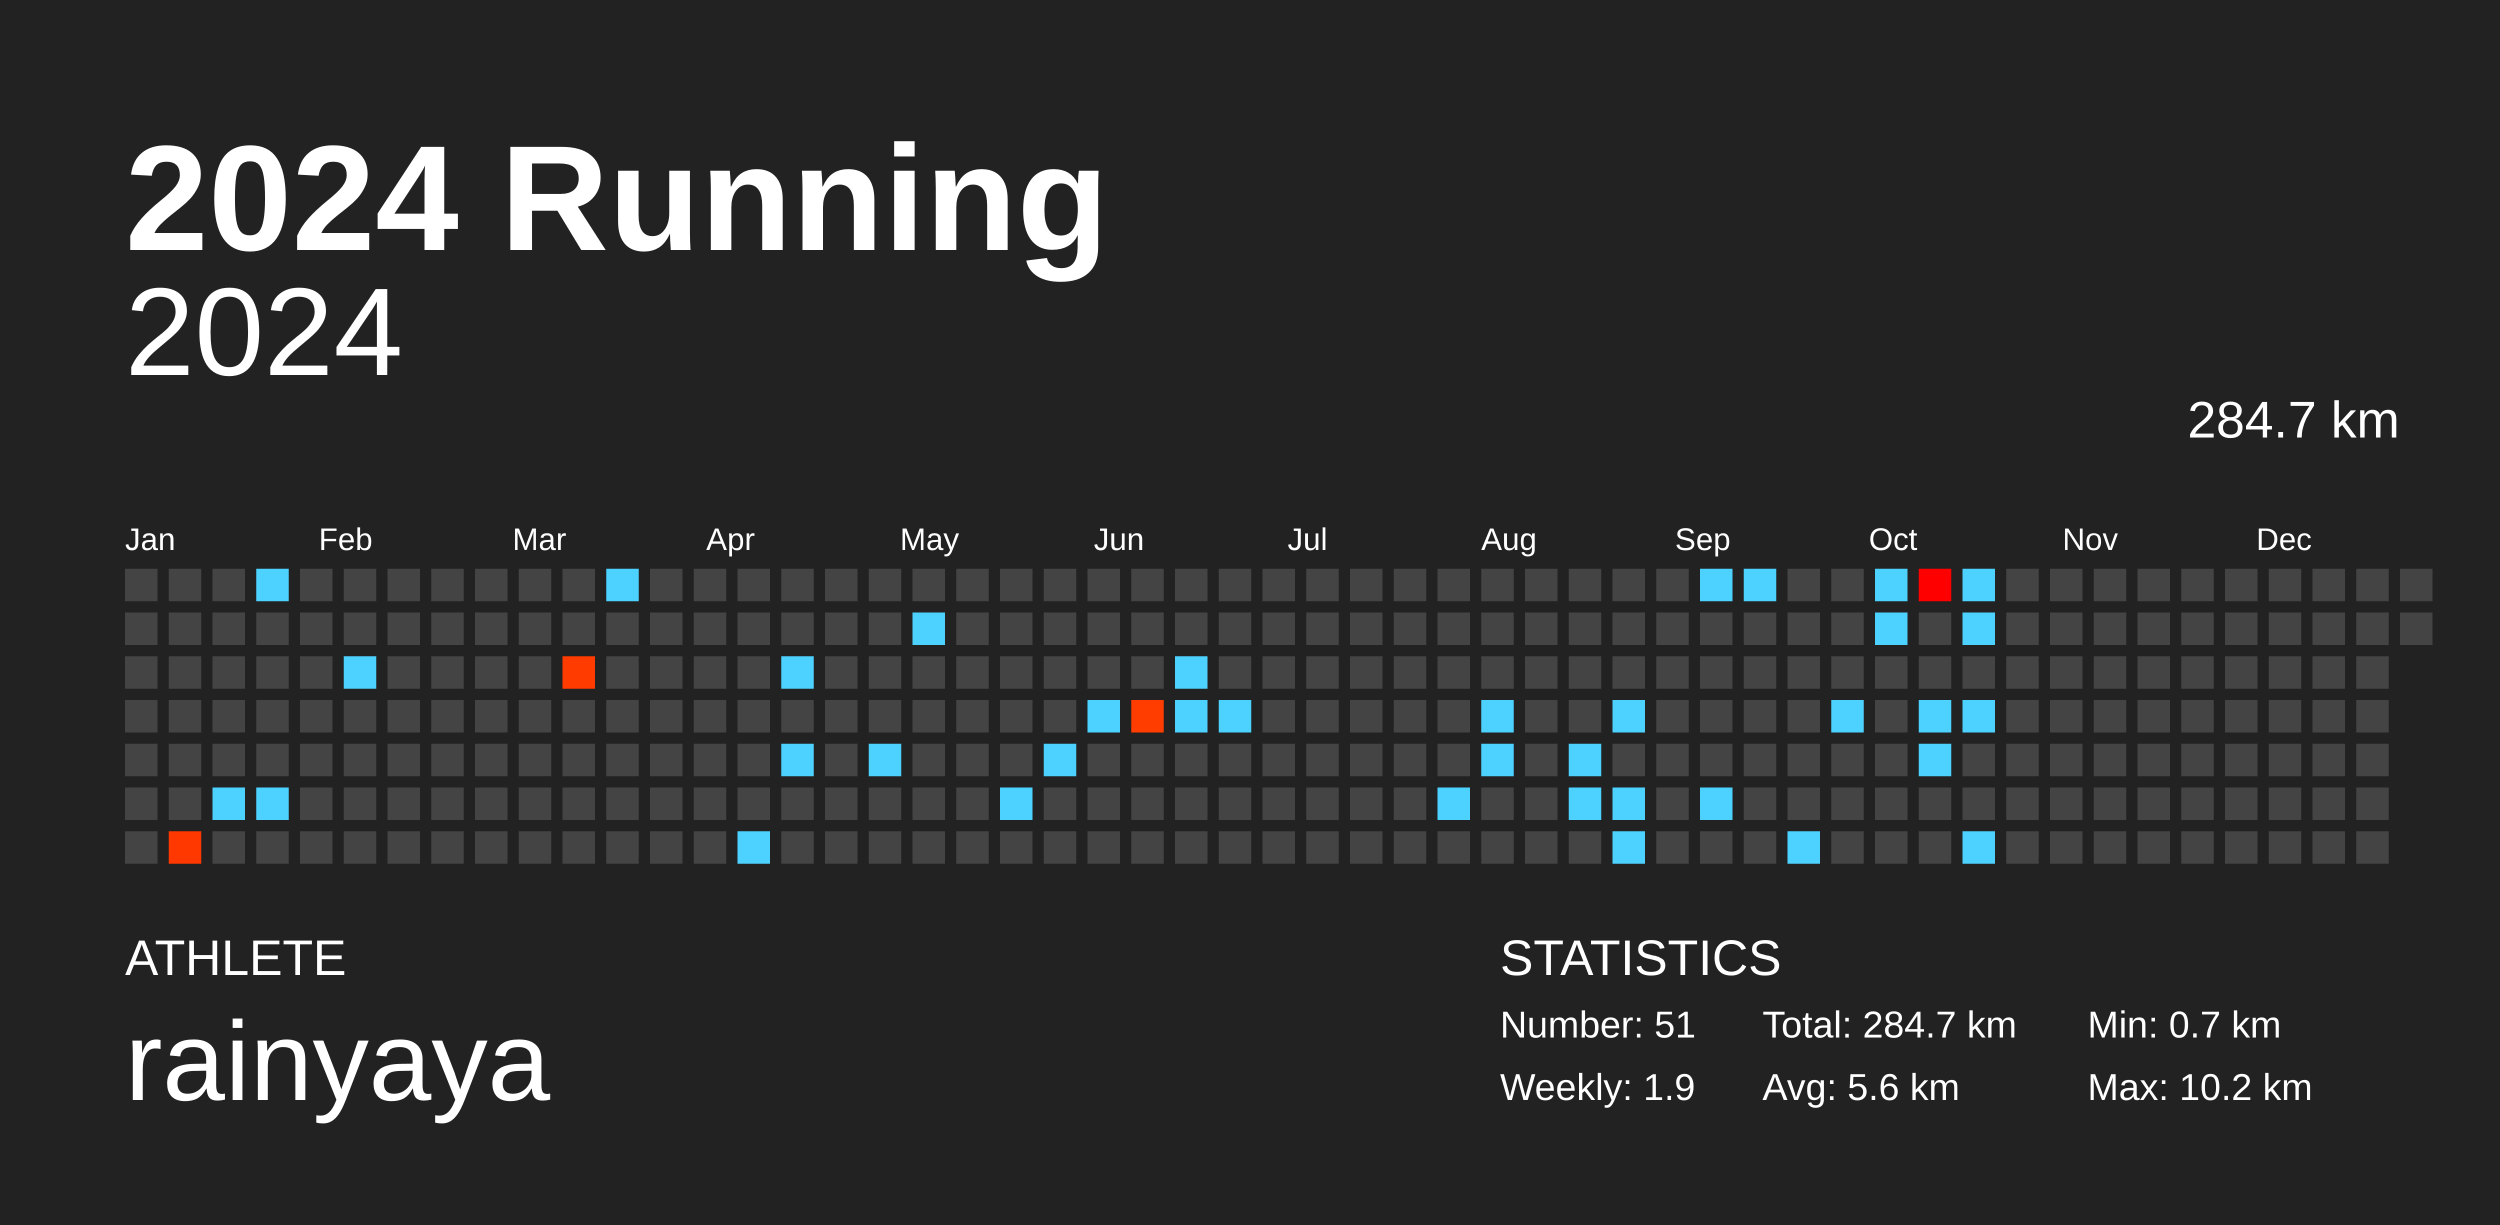
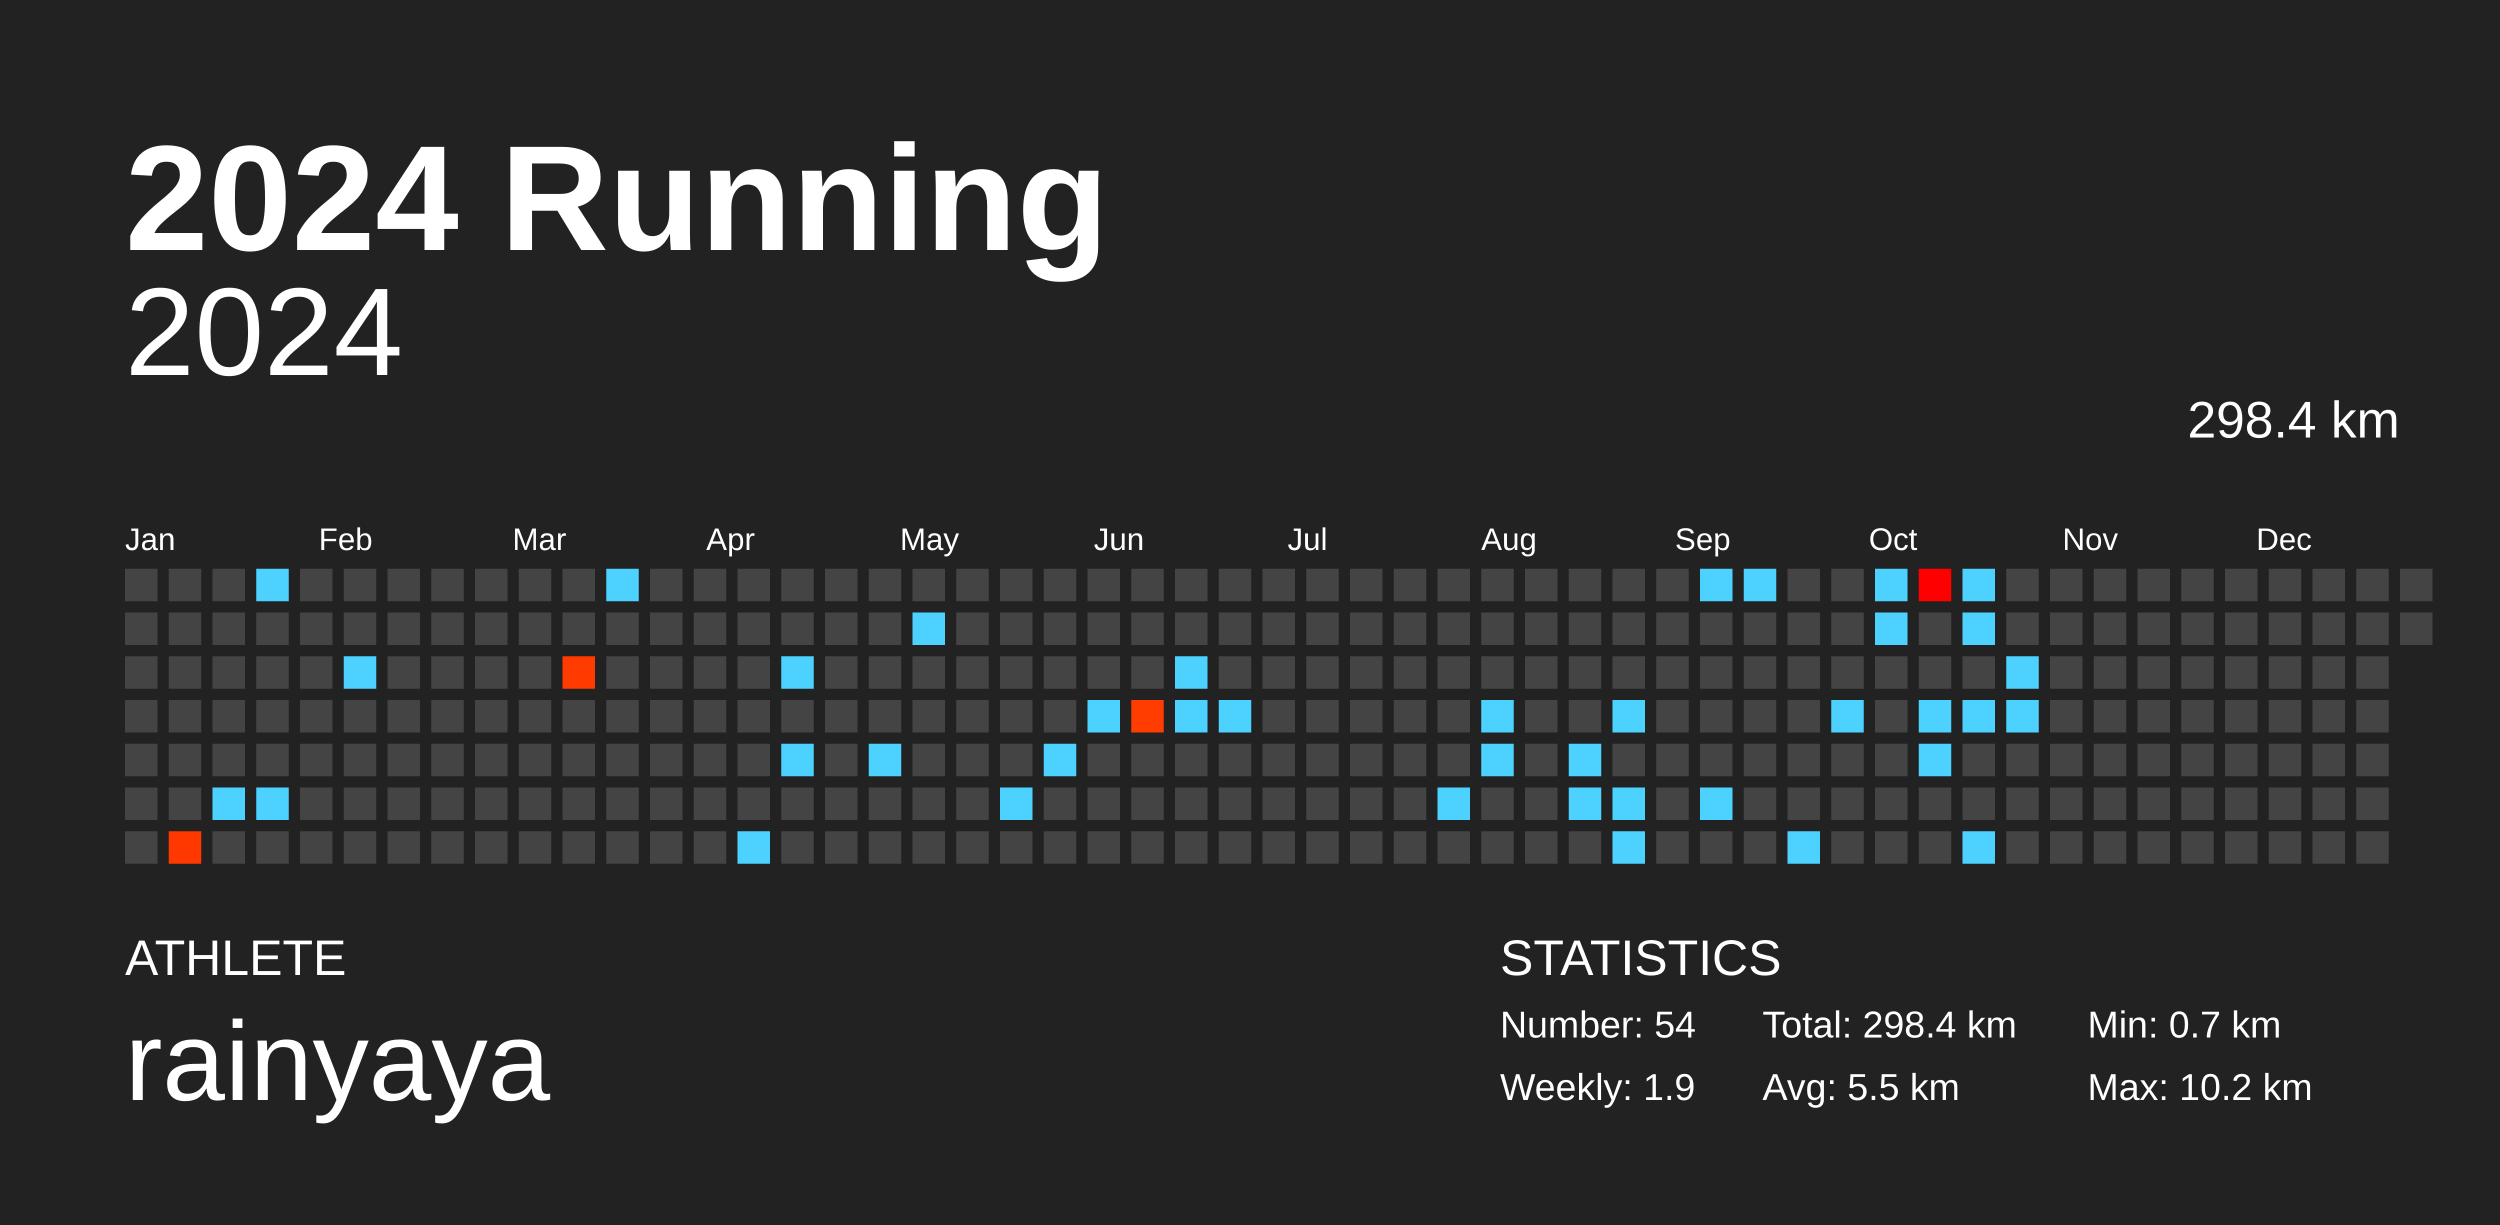
<svg xmlns="http://www.w3.org/2000/svg" baseProfile="full" height="98mm" version="1.1" viewBox="0,0,200,98" width="200mm">
  <defs />
  <rect fill="#222222" height="98" width="200" x="0" y="0" />
  <text fill="#FFFFFF" style="font-size:12px; font-family:Arial; font-weight:bold;" x="10" y="20">2024 Running</text>
  <text fill="#FFFFFF" style="font-size:4px; font-family:Arial" x="10" y="78">ATHLETE</text>
  <text fill="#FFFFFF" style="font-size:9px; font-family:Arial" x="10" y="88">rainyaya</text>
  <text fill="#FFFFFF" style="font-size:4px; font-family:Arial" x="120" y="78">STATISTICS</text>
-   <text fill="#FFFFFF" style="font-size:3px; font-family:Arial" x="120" y="83">Number: 51</text>
+   <text fill="#FFFFFF" style="font-size:3px; font-family:Arial" x="120" y="83">Number: 54</text>
  <text fill="#FFFFFF" style="font-size:3px; font-family:Arial" x="120" y="88">Weekly: 1.9</text>
-   <text fill="#FFFFFF" style="font-size:3px; font-family:Arial" x="141" y="83">Total: 284.7 km</text>
-   <text fill="#FFFFFF" style="font-size:3px; font-family:Arial" x="141" y="88">Avg: 5.6 km</text>
+   <text fill="#FFFFFF" style="font-size:3px; font-family:Arial" x="141" y="83">Total: 298.4 km</text>
+   <text fill="#FFFFFF" style="font-size:3px; font-family:Arial" x="141" y="88">Avg: 5.5 km</text>
  <text fill="#FFFFFF" style="font-size:3px; font-family:Arial" x="167" y="83">Min: 0.7 km</text>
  <text fill="#FFFFFF" style="font-size:3px; font-family:Arial" x="167" y="88">Max: 10.2 km</text>
  <text alignment-baseline="hanging" fill="#FFFFFF" style="font-size:10.0px; font-family:Arial;" x="10" y="30">2024</text>
-   <text alignment-baseline="hanging" fill="#FFFFFF" style="font-size:4.125px; font-family:Arial;" x="175" y="35">284.7 km</text>
+   <text alignment-baseline="hanging" fill="#FFFFFF" style="font-size:4.125px; font-family:Arial;" x="175" y="35">298.4 km</text>
  <text fill="#FFFFFF" style="font-size:2.5px; font-family:Arial" x="10.0" y="44">Jan</text>
  <text fill="#FFFFFF" style="font-size:2.5px; font-family:Arial" x="25.5" y="44">Feb</text>
  <text fill="#FFFFFF" style="font-size:2.5px; font-family:Arial" x="41.0" y="44">Mar</text>
  <text fill="#FFFFFF" style="font-size:2.5px; font-family:Arial" x="56.5" y="44">Apr</text>
  <text fill="#FFFFFF" style="font-size:2.5px; font-family:Arial" x="72.0" y="44">May</text>
  <text fill="#FFFFFF" style="font-size:2.5px; font-family:Arial" x="87.5" y="44">Jun</text>
  <text fill="#FFFFFF" style="font-size:2.5px; font-family:Arial" x="103.0" y="44">Jul</text>
  <text fill="#FFFFFF" style="font-size:2.5px; font-family:Arial" x="118.5" y="44">Aug</text>
  <text fill="#FFFFFF" style="font-size:2.5px; font-family:Arial" x="134.0" y="44">Sep</text>
  <text fill="#FFFFFF" style="font-size:2.5px; font-family:Arial" x="149.5" y="44">Oct</text>
  <text fill="#FFFFFF" style="font-size:2.5px; font-family:Arial" x="165.0" y="44">Nov</text>
  <text fill="#FFFFFF" style="font-size:2.5px; font-family:Arial" x="180.5" y="44">Dec</text>
  <rect fill="#444444" height="2.6" width="2.6" x="10.0" y="45.5" />
  <rect fill="#444444" height="2.6" width="2.6" x="10.0" y="49.0" />
  <rect fill="#444444" height="2.6" width="2.6" x="10.0" y="52.5" />
  <rect fill="#444444" height="2.6" width="2.6" x="10.0" y="56.0" />
  <rect fill="#444444" height="2.6" width="2.6" x="10.0" y="59.5" />
  <rect fill="#444444" height="2.6" width="2.6" x="10.0" y="63.0" />
  <rect fill="#444444" height="2.6" width="2.6" x="10.0" y="66.5" />
  <rect fill="#444444" height="2.6" width="2.6" x="13.5" y="45.5" />
  <rect fill="#444444" height="2.6" width="2.6" x="13.5" y="49.0" />
  <rect fill="#444444" height="2.6" width="2.6" x="13.5" y="52.5" />
  <rect fill="#444444" height="2.6" width="2.6" x="13.5" y="56.0" />
  <rect fill="#444444" height="2.6" width="2.6" x="13.5" y="59.5" />
  <rect fill="#444444" height="2.6" width="2.6" x="13.5" y="63.0" />
  <rect fill="#ff3800" height="2.6" width="2.6" x="13.5" y="66.5" />
  <rect fill="#444444" height="2.6" width="2.6" x="17.0" y="45.5" />
  <rect fill="#444444" height="2.6" width="2.6" x="17.0" y="49.0" />
  <rect fill="#444444" height="2.6" width="2.6" x="17.0" y="52.5" />
  <rect fill="#444444" height="2.6" width="2.6" x="17.0" y="56.0" />
  <rect fill="#444444" height="2.6" width="2.6" x="17.0" y="59.5" />
  <rect fill="#4dd2ff" height="2.6" width="2.6" x="17.0" y="63.0" />
  <rect fill="#444444" height="2.6" width="2.6" x="17.0" y="66.5" />
  <rect fill="#4dd2ff" height="2.6" width="2.6" x="20.5" y="45.5" />
  <rect fill="#444444" height="2.6" width="2.6" x="20.5" y="49.0" />
  <rect fill="#444444" height="2.6" width="2.6" x="20.5" y="52.5" />
  <rect fill="#444444" height="2.6" width="2.6" x="20.5" y="56.0" />
  <rect fill="#444444" height="2.6" width="2.6" x="20.5" y="59.5" />
  <rect fill="#4dd2ff" height="2.6" width="2.6" x="20.5" y="63.0" />
  <rect fill="#444444" height="2.6" width="2.6" x="20.5" y="66.5" />
  <rect fill="#444444" height="2.6" width="2.6" x="24.0" y="45.5" />
  <rect fill="#444444" height="2.6" width="2.6" x="24.0" y="49.0" />
  <rect fill="#444444" height="2.6" width="2.6" x="24.0" y="52.5" />
  <rect fill="#444444" height="2.6" width="2.6" x="24.0" y="56.0" />
  <rect fill="#444444" height="2.6" width="2.6" x="24.0" y="59.5" />
  <rect fill="#444444" height="2.6" width="2.6" x="24.0" y="63.0" />
  <rect fill="#444444" height="2.6" width="2.6" x="24.0" y="66.5" />
  <rect fill="#444444" height="2.6" width="2.6" x="27.5" y="45.5" />
  <rect fill="#444444" height="2.6" width="2.6" x="27.5" y="49.0" />
  <rect fill="#4dd2ff" height="2.6" width="2.6" x="27.5" y="52.5" />
  <rect fill="#444444" height="2.6" width="2.6" x="27.5" y="56.0" />
  <rect fill="#444444" height="2.6" width="2.6" x="27.5" y="59.5" />
  <rect fill="#444444" height="2.6" width="2.6" x="27.5" y="63.0" />
  <rect fill="#444444" height="2.6" width="2.6" x="27.5" y="66.5" />
  <rect fill="#444444" height="2.6" width="2.6" x="31.0" y="45.5" />
  <rect fill="#444444" height="2.6" width="2.6" x="31.0" y="49.0" />
  <rect fill="#444444" height="2.6" width="2.6" x="31.0" y="52.5" />
  <rect fill="#444444" height="2.6" width="2.6" x="31.0" y="56.0" />
  <rect fill="#444444" height="2.6" width="2.6" x="31.0" y="59.5" />
  <rect fill="#444444" height="2.6" width="2.6" x="31.0" y="63.0" />
  <rect fill="#444444" height="2.6" width="2.6" x="31.0" y="66.5" />
  <rect fill="#444444" height="2.6" width="2.6" x="34.5" y="45.5" />
  <rect fill="#444444" height="2.6" width="2.6" x="34.5" y="49.0" />
  <rect fill="#444444" height="2.6" width="2.6" x="34.5" y="52.5" />
  <rect fill="#444444" height="2.6" width="2.6" x="34.5" y="56.0" />
  <rect fill="#444444" height="2.6" width="2.6" x="34.5" y="59.5" />
  <rect fill="#444444" height="2.6" width="2.6" x="34.5" y="63.0" />
  <rect fill="#444444" height="2.6" width="2.6" x="34.5" y="66.5" />
  <rect fill="#444444" height="2.6" width="2.6" x="38.0" y="45.5" />
  <rect fill="#444444" height="2.6" width="2.6" x="38.0" y="49.0" />
  <rect fill="#444444" height="2.6" width="2.6" x="38.0" y="52.5" />
  <rect fill="#444444" height="2.6" width="2.6" x="38.0" y="56.0" />
  <rect fill="#444444" height="2.6" width="2.6" x="38.0" y="59.5" />
  <rect fill="#444444" height="2.6" width="2.6" x="38.0" y="63.0" />
  <rect fill="#444444" height="2.6" width="2.6" x="38.0" y="66.5" />
  <rect fill="#444444" height="2.6" width="2.6" x="41.5" y="45.5" />
  <rect fill="#444444" height="2.6" width="2.6" x="41.5" y="49.0" />
  <rect fill="#444444" height="2.6" width="2.6" x="41.5" y="52.5" />
  <rect fill="#444444" height="2.6" width="2.6" x="41.5" y="56.0" />
  <rect fill="#444444" height="2.6" width="2.6" x="41.5" y="59.5" />
  <rect fill="#444444" height="2.6" width="2.6" x="41.5" y="63.0" />
  <rect fill="#444444" height="2.6" width="2.6" x="41.5" y="66.5" />
  <rect fill="#444444" height="2.6" width="2.6" x="45.0" y="45.5" />
  <rect fill="#444444" height="2.6" width="2.6" x="45.0" y="49.0" />
  <rect fill="#ff3b00" height="2.6" width="2.6" x="45.0" y="52.5" />
  <rect fill="#444444" height="2.6" width="2.6" x="45.0" y="56.0" />
  <rect fill="#444444" height="2.6" width="2.6" x="45.0" y="59.5" />
  <rect fill="#444444" height="2.6" width="2.6" x="45.0" y="63.0" />
  <rect fill="#444444" height="2.6" width="2.6" x="45.0" y="66.5" />
  <rect fill="#4dd2ff" height="2.6" width="2.6" x="48.5" y="45.5" />
  <rect fill="#444444" height="2.6" width="2.6" x="48.5" y="49.0" />
  <rect fill="#444444" height="2.6" width="2.6" x="48.5" y="52.5" />
  <rect fill="#444444" height="2.6" width="2.6" x="48.5" y="56.0" />
  <rect fill="#444444" height="2.6" width="2.6" x="48.5" y="59.5" />
  <rect fill="#444444" height="2.6" width="2.6" x="48.5" y="63.0" />
  <rect fill="#444444" height="2.6" width="2.6" x="48.5" y="66.5" />
  <rect fill="#444444" height="2.6" width="2.6" x="52.0" y="45.5" />
  <rect fill="#444444" height="2.6" width="2.6" x="52.0" y="49.0" />
  <rect fill="#444444" height="2.6" width="2.6" x="52.0" y="52.5" />
  <rect fill="#444444" height="2.6" width="2.6" x="52.0" y="56.0" />
  <rect fill="#444444" height="2.6" width="2.6" x="52.0" y="59.5" />
  <rect fill="#444444" height="2.6" width="2.6" x="52.0" y="63.0" />
  <rect fill="#444444" height="2.6" width="2.6" x="52.0" y="66.5" />
  <rect fill="#444444" height="2.6" width="2.6" x="55.5" y="45.5" />
  <rect fill="#444444" height="2.6" width="2.6" x="55.5" y="49.0" />
  <rect fill="#444444" height="2.6" width="2.6" x="55.5" y="52.5" />
  <rect fill="#444444" height="2.6" width="2.6" x="55.5" y="56.0" />
  <rect fill="#444444" height="2.6" width="2.6" x="55.5" y="59.5" />
  <rect fill="#444444" height="2.6" width="2.6" x="55.5" y="63.0" />
  <rect fill="#444444" height="2.6" width="2.6" x="55.5" y="66.5" />
  <rect fill="#444444" height="2.6" width="2.6" x="59.0" y="45.5" />
  <rect fill="#444444" height="2.6" width="2.6" x="59.0" y="49.0" />
  <rect fill="#444444" height="2.6" width="2.6" x="59.0" y="52.5" />
  <rect fill="#444444" height="2.6" width="2.6" x="59.0" y="56.0" />
  <rect fill="#444444" height="2.6" width="2.6" x="59.0" y="59.5" />
  <rect fill="#444444" height="2.6" width="2.6" x="59.0" y="63.0" />
  <rect fill="#4dd2ff" height="2.6" width="2.6" x="59.0" y="66.5" />
  <rect fill="#444444" height="2.6" width="2.6" x="62.5" y="45.5" />
  <rect fill="#444444" height="2.6" width="2.6" x="62.5" y="49.0" />
  <rect fill="#4dd2ff" height="2.6" width="2.6" x="62.5" y="52.5" />
  <rect fill="#444444" height="2.6" width="2.6" x="62.5" y="56.0" />
  <rect fill="#4dd2ff" height="2.6" width="2.6" x="62.5" y="59.5" />
  <rect fill="#444444" height="2.6" width="2.6" x="62.5" y="63.0" />
  <rect fill="#444444" height="2.6" width="2.6" x="62.5" y="66.5" />
  <rect fill="#444444" height="2.6" width="2.6" x="66.0" y="45.5" />
  <rect fill="#444444" height="2.6" width="2.6" x="66.0" y="49.0" />
  <rect fill="#444444" height="2.6" width="2.6" x="66.0" y="52.5" />
  <rect fill="#444444" height="2.6" width="2.6" x="66.0" y="56.0" />
  <rect fill="#444444" height="2.6" width="2.6" x="66.0" y="59.5" />
  <rect fill="#444444" height="2.6" width="2.6" x="66.0" y="63.0" />
  <rect fill="#444444" height="2.6" width="2.6" x="66.0" y="66.5" />
  <rect fill="#444444" height="2.6" width="2.6" x="69.5" y="45.5" />
  <rect fill="#444444" height="2.6" width="2.6" x="69.5" y="49.0" />
  <rect fill="#444444" height="2.6" width="2.6" x="69.5" y="52.5" />
  <rect fill="#444444" height="2.6" width="2.6" x="69.5" y="56.0" />
  <rect fill="#4dd2ff" height="2.6" width="2.6" x="69.5" y="59.5" />
  <rect fill="#444444" height="2.6" width="2.6" x="69.5" y="63.0" />
  <rect fill="#444444" height="2.6" width="2.6" x="69.5" y="66.5" />
  <rect fill="#444444" height="2.6" width="2.6" x="73.0" y="45.5" />
  <rect fill="#4dd2ff" height="2.6" width="2.6" x="73.0" y="49.0" />
  <rect fill="#444444" height="2.6" width="2.6" x="73.0" y="52.5" />
  <rect fill="#444444" height="2.6" width="2.6" x="73.0" y="56.0" />
  <rect fill="#444444" height="2.6" width="2.6" x="73.0" y="59.5" />
  <rect fill="#444444" height="2.6" width="2.6" x="73.0" y="63.0" />
  <rect fill="#444444" height="2.6" width="2.6" x="73.0" y="66.5" />
  <rect fill="#444444" height="2.6" width="2.6" x="76.5" y="45.5" />
  <rect fill="#444444" height="2.6" width="2.6" x="76.5" y="49.0" />
  <rect fill="#444444" height="2.6" width="2.6" x="76.5" y="52.5" />
  <rect fill="#444444" height="2.6" width="2.6" x="76.5" y="56.0" />
  <rect fill="#444444" height="2.6" width="2.6" x="76.5" y="59.5" />
  <rect fill="#444444" height="2.6" width="2.6" x="76.5" y="63.0" />
  <rect fill="#444444" height="2.6" width="2.6" x="76.5" y="66.5" />
  <rect fill="#444444" height="2.6" width="2.6" x="80.0" y="45.5" />
  <rect fill="#444444" height="2.6" width="2.6" x="80.0" y="49.0" />
  <rect fill="#444444" height="2.6" width="2.6" x="80.0" y="52.5" />
  <rect fill="#444444" height="2.6" width="2.6" x="80.0" y="56.0" />
  <rect fill="#444444" height="2.6" width="2.6" x="80.0" y="59.5" />
  <rect fill="#4dd2ff" height="2.6" width="2.6" x="80.0" y="63.0" />
  <rect fill="#444444" height="2.6" width="2.6" x="80.0" y="66.5" />
  <rect fill="#444444" height="2.6" width="2.6" x="83.5" y="45.5" />
  <rect fill="#444444" height="2.6" width="2.6" x="83.5" y="49.0" />
  <rect fill="#444444" height="2.6" width="2.6" x="83.5" y="52.5" />
  <rect fill="#444444" height="2.6" width="2.6" x="83.5" y="56.0" />
  <rect fill="#4dd2ff" height="2.6" width="2.6" x="83.5" y="59.5" />
  <rect fill="#444444" height="2.6" width="2.6" x="83.5" y="63.0" />
  <rect fill="#444444" height="2.6" width="2.6" x="83.5" y="66.5" />
  <rect fill="#444444" height="2.6" width="2.6" x="87.0" y="45.5" />
  <rect fill="#444444" height="2.6" width="2.6" x="87.0" y="49.0" />
  <rect fill="#444444" height="2.6" width="2.6" x="87.0" y="52.5" />
  <rect fill="#4dd2ff" height="2.6" width="2.6" x="87.0" y="56.0" />
  <rect fill="#444444" height="2.6" width="2.6" x="87.0" y="59.5" />
  <rect fill="#444444" height="2.6" width="2.6" x="87.0" y="63.0" />
  <rect fill="#444444" height="2.6" width="2.6" x="87.0" y="66.5" />
  <rect fill="#444444" height="2.6" width="2.6" x="90.5" y="45.5" />
  <rect fill="#444444" height="2.6" width="2.6" x="90.5" y="49.0" />
  <rect fill="#444444" height="2.6" width="2.6" x="90.5" y="52.5" />
  <rect fill="#ff3d00" height="2.6" width="2.6" x="90.5" y="56.0" />
  <rect fill="#444444" height="2.6" width="2.6" x="90.5" y="59.5" />
  <rect fill="#444444" height="2.6" width="2.6" x="90.5" y="63.0" />
  <rect fill="#444444" height="2.6" width="2.6" x="90.5" y="66.5" />
  <rect fill="#444444" height="2.6" width="2.6" x="94.0" y="45.5" />
  <rect fill="#444444" height="2.6" width="2.6" x="94.0" y="49.0" />
  <rect fill="#4dd2ff" height="2.6" width="2.6" x="94.0" y="52.5" />
  <rect fill="#4dd2ff" height="2.6" width="2.6" x="94.0" y="56.0" />
  <rect fill="#444444" height="2.6" width="2.6" x="94.0" y="59.5" />
  <rect fill="#444444" height="2.6" width="2.6" x="94.0" y="63.0" />
  <rect fill="#444444" height="2.6" width="2.6" x="94.0" y="66.5" />
  <rect fill="#444444" height="2.6" width="2.6" x="97.5" y="45.5" />
  <rect fill="#444444" height="2.6" width="2.6" x="97.5" y="49.0" />
  <rect fill="#444444" height="2.6" width="2.6" x="97.5" y="52.5" />
  <rect fill="#4dd2ff" height="2.6" width="2.6" x="97.5" y="56.0" />
  <rect fill="#444444" height="2.6" width="2.6" x="97.5" y="59.5" />
  <rect fill="#444444" height="2.6" width="2.6" x="97.5" y="63.0" />
  <rect fill="#444444" height="2.6" width="2.6" x="97.5" y="66.5" />
  <rect fill="#444444" height="2.6" width="2.6" x="101.0" y="45.5" />
  <rect fill="#444444" height="2.6" width="2.6" x="101.0" y="49.0" />
  <rect fill="#444444" height="2.6" width="2.6" x="101.0" y="52.5" />
  <rect fill="#444444" height="2.6" width="2.6" x="101.0" y="56.0" />
  <rect fill="#444444" height="2.6" width="2.6" x="101.0" y="59.5" />
  <rect fill="#444444" height="2.6" width="2.6" x="101.0" y="63.0" />
  <rect fill="#444444" height="2.6" width="2.6" x="101.0" y="66.5" />
  <rect fill="#444444" height="2.6" width="2.6" x="104.5" y="45.5" />
  <rect fill="#444444" height="2.6" width="2.6" x="104.5" y="49.0" />
  <rect fill="#444444" height="2.6" width="2.6" x="104.5" y="52.5" />
  <rect fill="#444444" height="2.6" width="2.6" x="104.5" y="56.0" />
  <rect fill="#444444" height="2.6" width="2.6" x="104.5" y="59.5" />
  <rect fill="#444444" height="2.6" width="2.6" x="104.5" y="63.0" />
  <rect fill="#444444" height="2.6" width="2.6" x="104.5" y="66.5" />
  <rect fill="#444444" height="2.6" width="2.6" x="108.0" y="45.5" />
  <rect fill="#444444" height="2.6" width="2.6" x="108.0" y="49.0" />
  <rect fill="#444444" height="2.6" width="2.6" x="108.0" y="52.5" />
  <rect fill="#444444" height="2.6" width="2.6" x="108.0" y="56.0" />
  <rect fill="#444444" height="2.6" width="2.6" x="108.0" y="59.5" />
  <rect fill="#444444" height="2.6" width="2.6" x="108.0" y="63.0" />
  <rect fill="#444444" height="2.6" width="2.6" x="108.0" y="66.5" />
  <rect fill="#444444" height="2.6" width="2.6" x="111.5" y="45.5" />
  <rect fill="#444444" height="2.6" width="2.6" x="111.5" y="49.0" />
  <rect fill="#444444" height="2.6" width="2.6" x="111.5" y="52.5" />
  <rect fill="#444444" height="2.6" width="2.6" x="111.5" y="56.0" />
  <rect fill="#444444" height="2.6" width="2.6" x="111.5" y="59.5" />
  <rect fill="#444444" height="2.6" width="2.6" x="111.5" y="63.0" />
  <rect fill="#444444" height="2.6" width="2.6" x="111.5" y="66.5" />
  <rect fill="#444444" height="2.6" width="2.6" x="115.0" y="45.5" />
  <rect fill="#444444" height="2.6" width="2.6" x="115.0" y="49.0" />
  <rect fill="#444444" height="2.6" width="2.6" x="115.0" y="52.5" />
  <rect fill="#444444" height="2.6" width="2.6" x="115.0" y="56.0" />
  <rect fill="#444444" height="2.6" width="2.6" x="115.0" y="59.5" />
  <rect fill="#4dd2ff" height="2.6" width="2.6" x="115.0" y="63.0" />
  <rect fill="#444444" height="2.6" width="2.6" x="115.0" y="66.5" />
  <rect fill="#444444" height="2.6" width="2.6" x="118.5" y="45.5" />
  <rect fill="#444444" height="2.6" width="2.6" x="118.5" y="49.0" />
  <rect fill="#444444" height="2.6" width="2.6" x="118.5" y="52.5" />
  <rect fill="#4dd2ff" height="2.6" width="2.6" x="118.5" y="56.0" />
  <rect fill="#4dd2ff" height="2.6" width="2.6" x="118.5" y="59.5" />
  <rect fill="#444444" height="2.6" width="2.6" x="118.5" y="63.0" />
  <rect fill="#444444" height="2.6" width="2.6" x="118.5" y="66.5" />
  <rect fill="#444444" height="2.6" width="2.6" x="122.0" y="45.5" />
  <rect fill="#444444" height="2.6" width="2.6" x="122.0" y="49.0" />
  <rect fill="#444444" height="2.6" width="2.6" x="122.0" y="52.5" />
  <rect fill="#444444" height="2.6" width="2.6" x="122.0" y="56.0" />
  <rect fill="#444444" height="2.6" width="2.6" x="122.0" y="59.5" />
  <rect fill="#444444" height="2.6" width="2.6" x="122.0" y="63.0" />
  <rect fill="#444444" height="2.6" width="2.6" x="122.0" y="66.5" />
  <rect fill="#444444" height="2.6" width="2.6" x="125.5" y="45.5" />
  <rect fill="#444444" height="2.6" width="2.6" x="125.5" y="49.0" />
  <rect fill="#444444" height="2.6" width="2.6" x="125.5" y="52.5" />
  <rect fill="#444444" height="2.6" width="2.6" x="125.5" y="56.0" />
  <rect fill="#4dd2ff" height="2.6" width="2.6" x="125.5" y="59.5" />
  <rect fill="#4dd2ff" height="2.6" width="2.6" x="125.5" y="63.0" />
  <rect fill="#444444" height="2.6" width="2.6" x="125.5" y="66.5" />
  <rect fill="#444444" height="2.6" width="2.6" x="129.0" y="45.5" />
  <rect fill="#444444" height="2.6" width="2.6" x="129.0" y="49.0" />
  <rect fill="#444444" height="2.6" width="2.6" x="129.0" y="52.5" />
  <rect fill="#4dd2ff" height="2.6" width="2.6" x="129.0" y="56.0" />
  <rect fill="#444444" height="2.6" width="2.6" x="129.0" y="59.5" />
  <rect fill="#4dd2ff" height="2.6" width="2.6" x="129.0" y="63.0" />
  <rect fill="#4dd2ff" height="2.6" width="2.6" x="129.0" y="66.5" />
  <rect fill="#444444" height="2.6" width="2.6" x="132.5" y="45.5" />
  <rect fill="#444444" height="2.6" width="2.6" x="132.5" y="49.0" />
  <rect fill="#444444" height="2.6" width="2.6" x="132.5" y="52.5" />
  <rect fill="#444444" height="2.6" width="2.6" x="132.5" y="56.0" />
  <rect fill="#444444" height="2.6" width="2.6" x="132.5" y="59.5" />
  <rect fill="#444444" height="2.6" width="2.6" x="132.5" y="63.0" />
  <rect fill="#444444" height="2.6" width="2.6" x="132.5" y="66.5" />
  <rect fill="#4dd2ff" height="2.6" width="2.6" x="136.0" y="45.5" />
  <rect fill="#444444" height="2.6" width="2.6" x="136.0" y="49.0" />
  <rect fill="#444444" height="2.6" width="2.6" x="136.0" y="52.5" />
  <rect fill="#444444" height="2.6" width="2.6" x="136.0" y="56.0" />
  <rect fill="#444444" height="2.6" width="2.6" x="136.0" y="59.5" />
  <rect fill="#4dd2ff" height="2.6" width="2.6" x="136.0" y="63.0" />
  <rect fill="#444444" height="2.6" width="2.6" x="136.0" y="66.5" />
  <rect fill="#4dd2ff" height="2.6" width="2.6" x="139.5" y="45.5" />
  <rect fill="#444444" height="2.6" width="2.6" x="139.5" y="49.0" />
  <rect fill="#444444" height="2.6" width="2.6" x="139.5" y="52.5" />
  <rect fill="#444444" height="2.6" width="2.6" x="139.5" y="56.0" />
  <rect fill="#444444" height="2.6" width="2.6" x="139.5" y="59.5" />
  <rect fill="#444444" height="2.6" width="2.6" x="139.5" y="63.0" />
  <rect fill="#444444" height="2.6" width="2.6" x="139.5" y="66.5" />
  <rect fill="#444444" height="2.6" width="2.6" x="143.0" y="45.5" />
  <rect fill="#444444" height="2.6" width="2.6" x="143.0" y="49.0" />
  <rect fill="#444444" height="2.6" width="2.6" x="143.0" y="52.5" />
  <rect fill="#444444" height="2.6" width="2.6" x="143.0" y="56.0" />
  <rect fill="#444444" height="2.6" width="2.6" x="143.0" y="59.5" />
  <rect fill="#444444" height="2.6" width="2.6" x="143.0" y="63.0" />
  <rect fill="#4dd2ff" height="2.6" width="2.6" x="143.0" y="66.5" />
  <rect fill="#444444" height="2.6" width="2.6" x="146.5" y="45.5" />
  <rect fill="#444444" height="2.6" width="2.6" x="146.5" y="49.0" />
  <rect fill="#444444" height="2.6" width="2.6" x="146.5" y="52.5" />
  <rect fill="#4dd2ff" height="2.6" width="2.6" x="146.5" y="56.0" />
  <rect fill="#444444" height="2.6" width="2.6" x="146.5" y="59.5" />
  <rect fill="#444444" height="2.6" width="2.6" x="146.5" y="63.0" />
  <rect fill="#444444" height="2.6" width="2.6" x="146.5" y="66.5" />
  <rect fill="#4dd2ff" height="2.6" width="2.6" x="150.0" y="45.5" />
  <rect fill="#4dd2ff" height="2.6" width="2.6" x="150.0" y="49.0" />
  <rect fill="#444444" height="2.6" width="2.6" x="150.0" y="52.5" />
  <rect fill="#444444" height="2.6" width="2.6" x="150.0" y="56.0" />
  <rect fill="#444444" height="2.6" width="2.6" x="150.0" y="59.5" />
  <rect fill="#444444" height="2.6" width="2.6" x="150.0" y="63.0" />
  <rect fill="#444444" height="2.6" width="2.6" x="150.0" y="66.5" />
  <rect fill="#ff0000" height="2.6" width="2.6" x="153.5" y="45.5" />
  <rect fill="#444444" height="2.6" width="2.6" x="153.5" y="49.0" />
  <rect fill="#444444" height="2.6" width="2.6" x="153.5" y="52.5" />
  <rect fill="#4dd2ff" height="2.6" width="2.6" x="153.5" y="56.0" />
  <rect fill="#4dd2ff" height="2.6" width="2.6" x="153.5" y="59.5" />
  <rect fill="#444444" height="2.6" width="2.6" x="153.5" y="63.0" />
  <rect fill="#444444" height="2.6" width="2.6" x="153.5" y="66.5" />
  <rect fill="#4dd2ff" height="2.6" width="2.6" x="157.0" y="45.5" />
  <rect fill="#4dd2ff" height="2.6" width="2.6" x="157.0" y="49.0" />
  <rect fill="#444444" height="2.6" width="2.6" x="157.0" y="52.5" />
  <rect fill="#4dd2ff" height="2.6" width="2.6" x="157.0" y="56.0" />
  <rect fill="#444444" height="2.6" width="2.6" x="157.0" y="59.5" />
  <rect fill="#444444" height="2.6" width="2.6" x="157.0" y="63.0" />
  <rect fill="#4dd2ff" height="2.6" width="2.6" x="157.0" y="66.5" />
  <rect fill="#444444" height="2.6" width="2.6" x="160.5" y="45.5" />
  <rect fill="#444444" height="2.6" width="2.6" x="160.5" y="49.0" />
-   <rect fill="#444444" height="2.6" width="2.6" x="160.5" y="52.5" />
-   <rect fill="#444444" height="2.6" width="2.6" x="160.5" y="56.0" />
+   <rect fill="#4dd2ff" height="2.6" width="2.6" x="160.5" y="52.5" />
+   <rect fill="#4dd2ff" height="2.6" width="2.6" x="160.5" y="56.0" />
  <rect fill="#444444" height="2.6" width="2.6" x="160.5" y="59.5" />
  <rect fill="#444444" height="2.6" width="2.6" x="160.5" y="63.0" />
  <rect fill="#444444" height="2.6" width="2.6" x="160.5" y="66.5" />
  <rect fill="#444444" height="2.6" width="2.6" x="164.0" y="45.5" />
  <rect fill="#444444" height="2.6" width="2.6" x="164.0" y="49.0" />
  <rect fill="#444444" height="2.6" width="2.6" x="164.0" y="52.5" />
  <rect fill="#444444" height="2.6" width="2.6" x="164.0" y="56.0" />
  <rect fill="#444444" height="2.6" width="2.6" x="164.0" y="59.5" />
  <rect fill="#444444" height="2.6" width="2.6" x="164.0" y="63.0" />
  <rect fill="#444444" height="2.6" width="2.6" x="164.0" y="66.5" />
  <rect fill="#444444" height="2.6" width="2.6" x="167.5" y="45.5" />
  <rect fill="#444444" height="2.6" width="2.6" x="167.5" y="49.0" />
  <rect fill="#444444" height="2.6" width="2.6" x="167.5" y="52.5" />
  <rect fill="#444444" height="2.6" width="2.6" x="167.5" y="56.0" />
  <rect fill="#444444" height="2.6" width="2.6" x="167.5" y="59.5" />
  <rect fill="#444444" height="2.6" width="2.6" x="167.5" y="63.0" />
  <rect fill="#444444" height="2.6" width="2.6" x="167.5" y="66.5" />
  <rect fill="#444444" height="2.6" width="2.6" x="171.0" y="45.5" />
  <rect fill="#444444" height="2.6" width="2.6" x="171.0" y="49.0" />
  <rect fill="#444444" height="2.6" width="2.6" x="171.0" y="52.5" />
  <rect fill="#444444" height="2.6" width="2.6" x="171.0" y="56.0" />
  <rect fill="#444444" height="2.6" width="2.6" x="171.0" y="59.5" />
  <rect fill="#444444" height="2.6" width="2.6" x="171.0" y="63.0" />
  <rect fill="#444444" height="2.6" width="2.6" x="171.0" y="66.5" />
  <rect fill="#444444" height="2.6" width="2.6" x="174.5" y="45.5" />
  <rect fill="#444444" height="2.6" width="2.6" x="174.5" y="49.0" />
  <rect fill="#444444" height="2.6" width="2.6" x="174.5" y="52.5" />
  <rect fill="#444444" height="2.6" width="2.6" x="174.5" y="56.0" />
  <rect fill="#444444" height="2.6" width="2.6" x="174.5" y="59.5" />
  <rect fill="#444444" height="2.6" width="2.6" x="174.5" y="63.0" />
  <rect fill="#444444" height="2.6" width="2.6" x="174.5" y="66.5" />
  <rect fill="#444444" height="2.6" width="2.6" x="178.0" y="45.5" />
  <rect fill="#444444" height="2.6" width="2.6" x="178.0" y="49.0" />
  <rect fill="#444444" height="2.6" width="2.6" x="178.0" y="52.5" />
  <rect fill="#444444" height="2.6" width="2.6" x="178.0" y="56.0" />
  <rect fill="#444444" height="2.6" width="2.6" x="178.0" y="59.5" />
  <rect fill="#444444" height="2.6" width="2.6" x="178.0" y="63.0" />
  <rect fill="#444444" height="2.6" width="2.6" x="178.0" y="66.5" />
  <rect fill="#444444" height="2.6" width="2.6" x="181.5" y="45.5" />
  <rect fill="#444444" height="2.6" width="2.6" x="181.5" y="49.0" />
  <rect fill="#444444" height="2.6" width="2.6" x="181.5" y="52.5" />
  <rect fill="#444444" height="2.6" width="2.6" x="181.5" y="56.0" />
  <rect fill="#444444" height="2.6" width="2.6" x="181.5" y="59.5" />
  <rect fill="#444444" height="2.6" width="2.6" x="181.5" y="63.0" />
  <rect fill="#444444" height="2.6" width="2.6" x="181.5" y="66.5" />
  <rect fill="#444444" height="2.6" width="2.6" x="185.0" y="45.5" />
  <rect fill="#444444" height="2.6" width="2.6" x="185.0" y="49.0" />
  <rect fill="#444444" height="2.6" width="2.6" x="185.0" y="52.5" />
  <rect fill="#444444" height="2.6" width="2.6" x="185.0" y="56.0" />
  <rect fill="#444444" height="2.6" width="2.6" x="185.0" y="59.5" />
  <rect fill="#444444" height="2.6" width="2.6" x="185.0" y="63.0" />
  <rect fill="#444444" height="2.6" width="2.6" x="185.0" y="66.5" />
  <rect fill="#444444" height="2.6" width="2.6" x="188.5" y="45.5" />
  <rect fill="#444444" height="2.6" width="2.6" x="188.5" y="49.0" />
  <rect fill="#444444" height="2.6" width="2.6" x="188.5" y="52.5" />
  <rect fill="#444444" height="2.6" width="2.6" x="188.5" y="56.0" />
  <rect fill="#444444" height="2.6" width="2.6" x="188.5" y="59.5" />
  <rect fill="#444444" height="2.6" width="2.6" x="188.5" y="63.0" />
  <rect fill="#444444" height="2.6" width="2.6" x="188.5" y="66.5" />
  <rect fill="#444444" height="2.6" width="2.6" x="192.0" y="45.5" />
  <rect fill="#444444" height="2.6" width="2.6" x="192.0" y="49.0" />
</svg>
